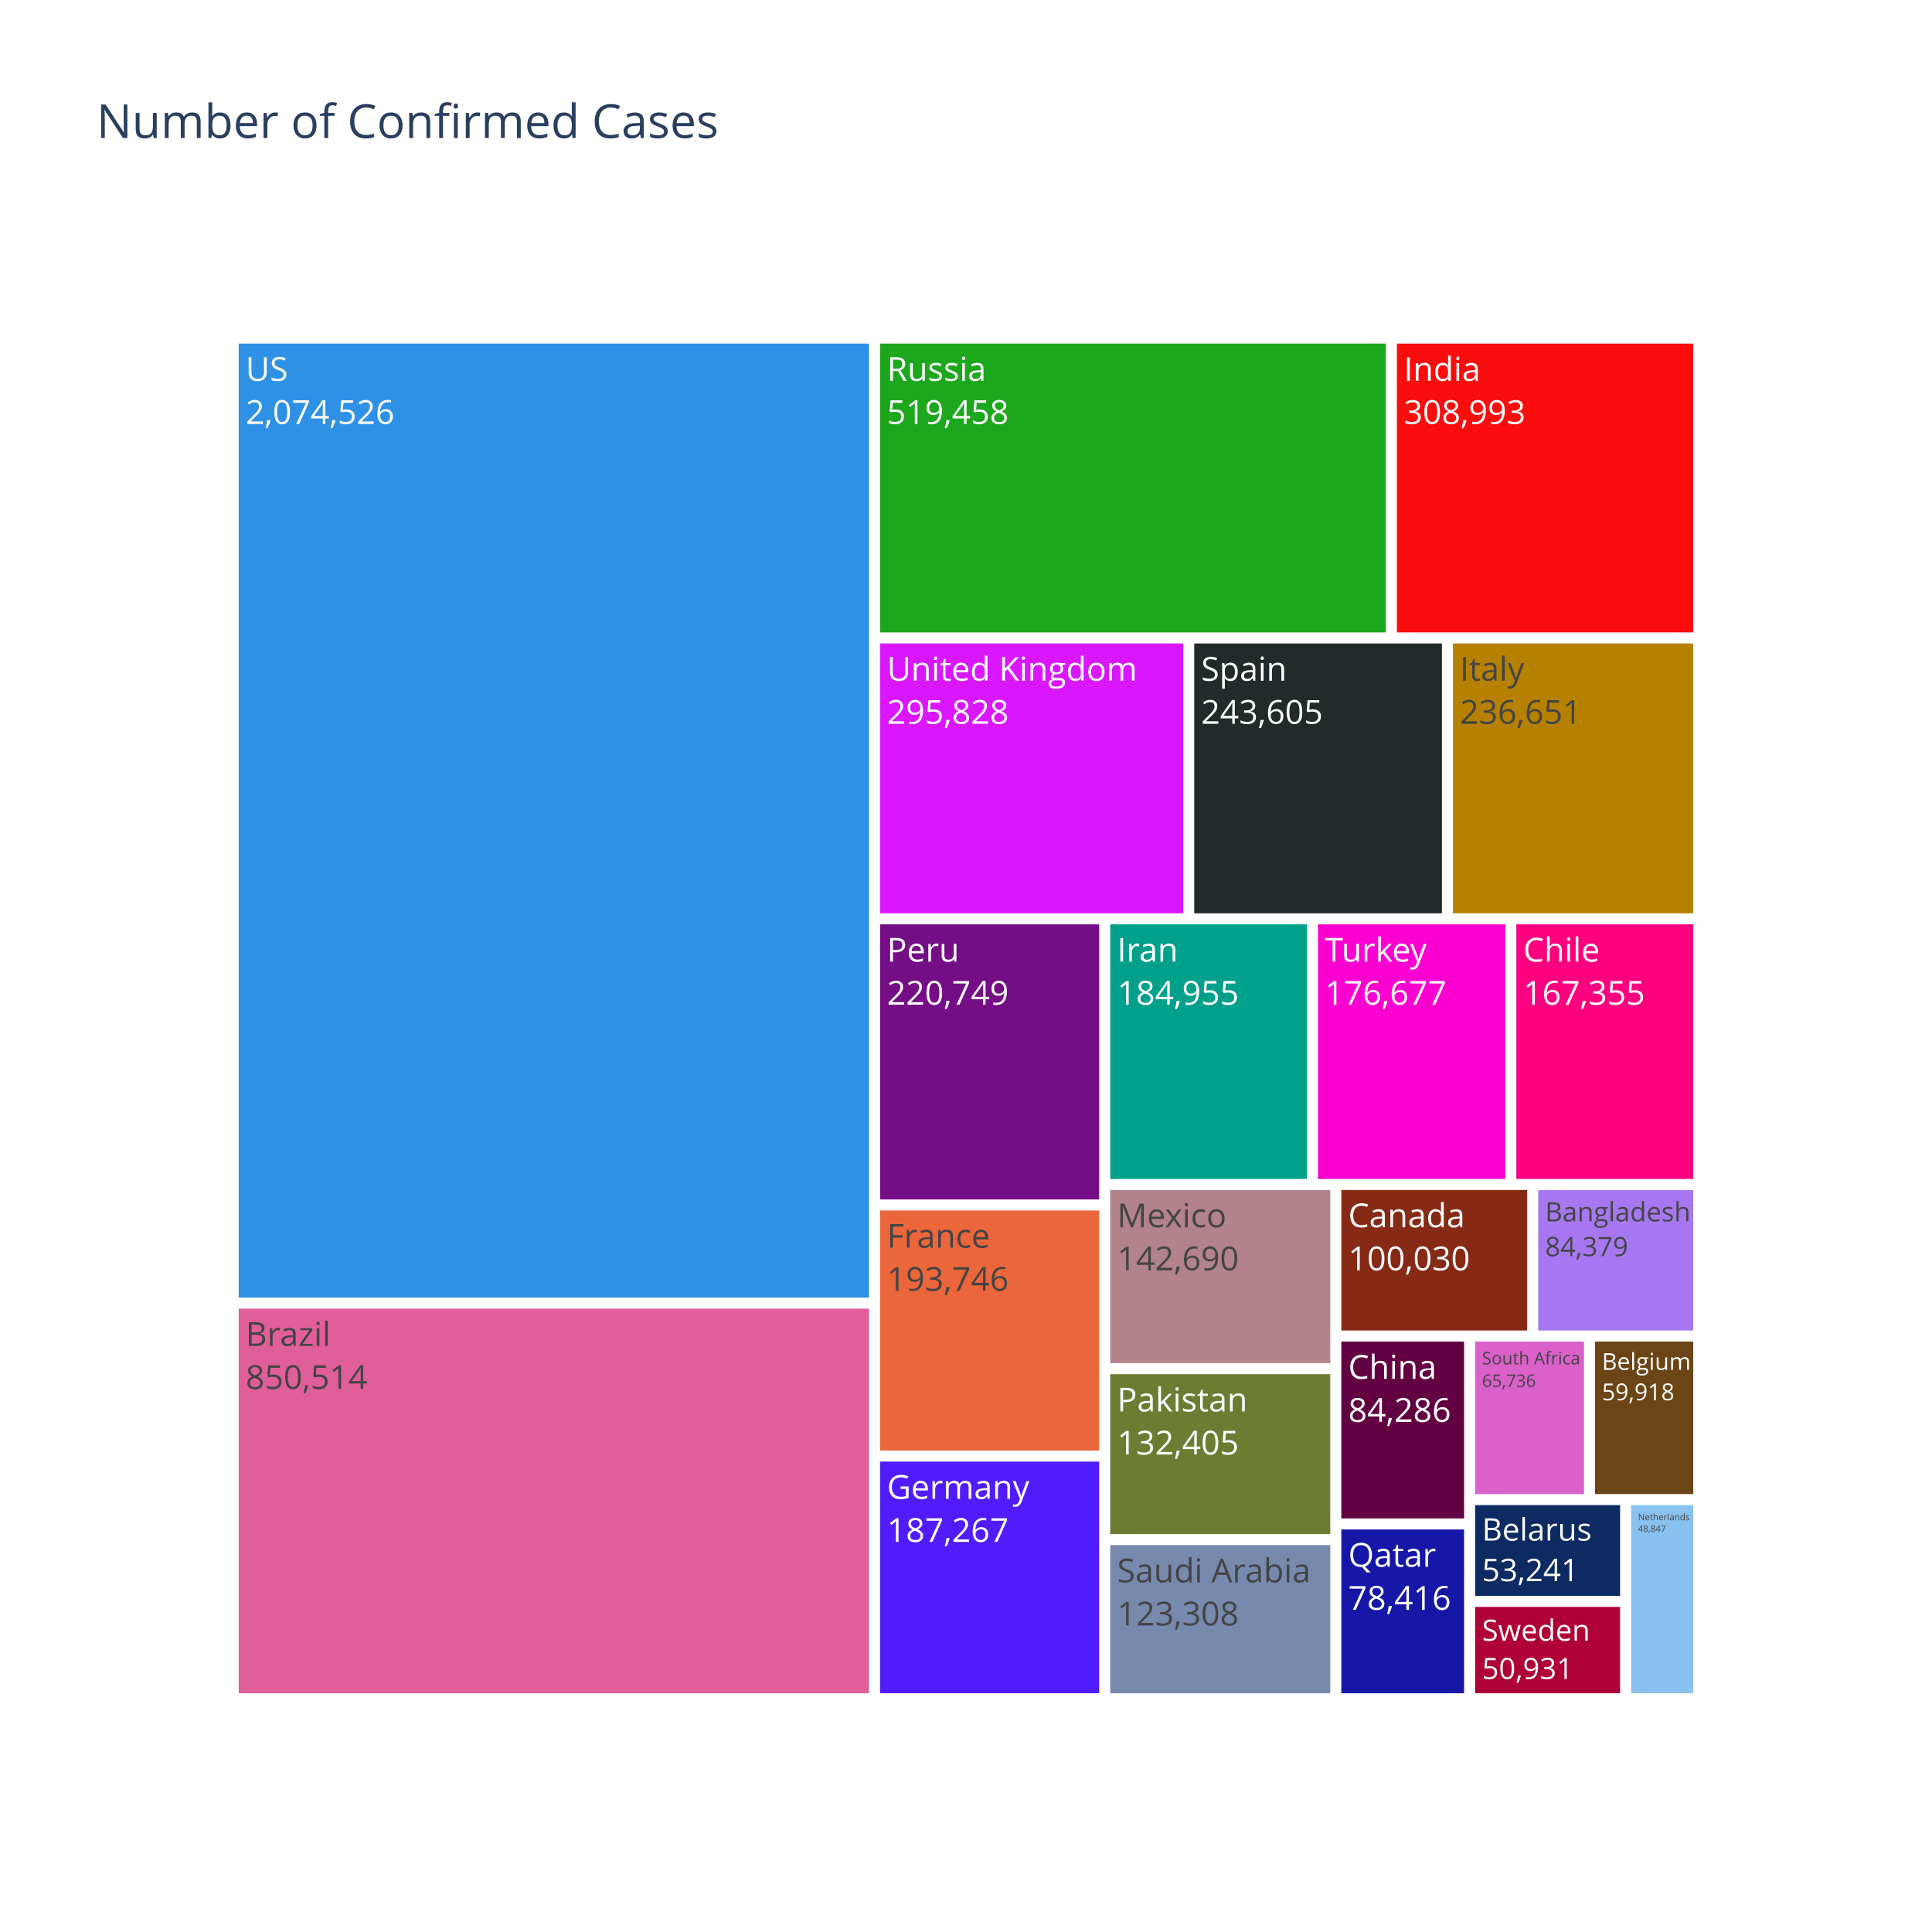
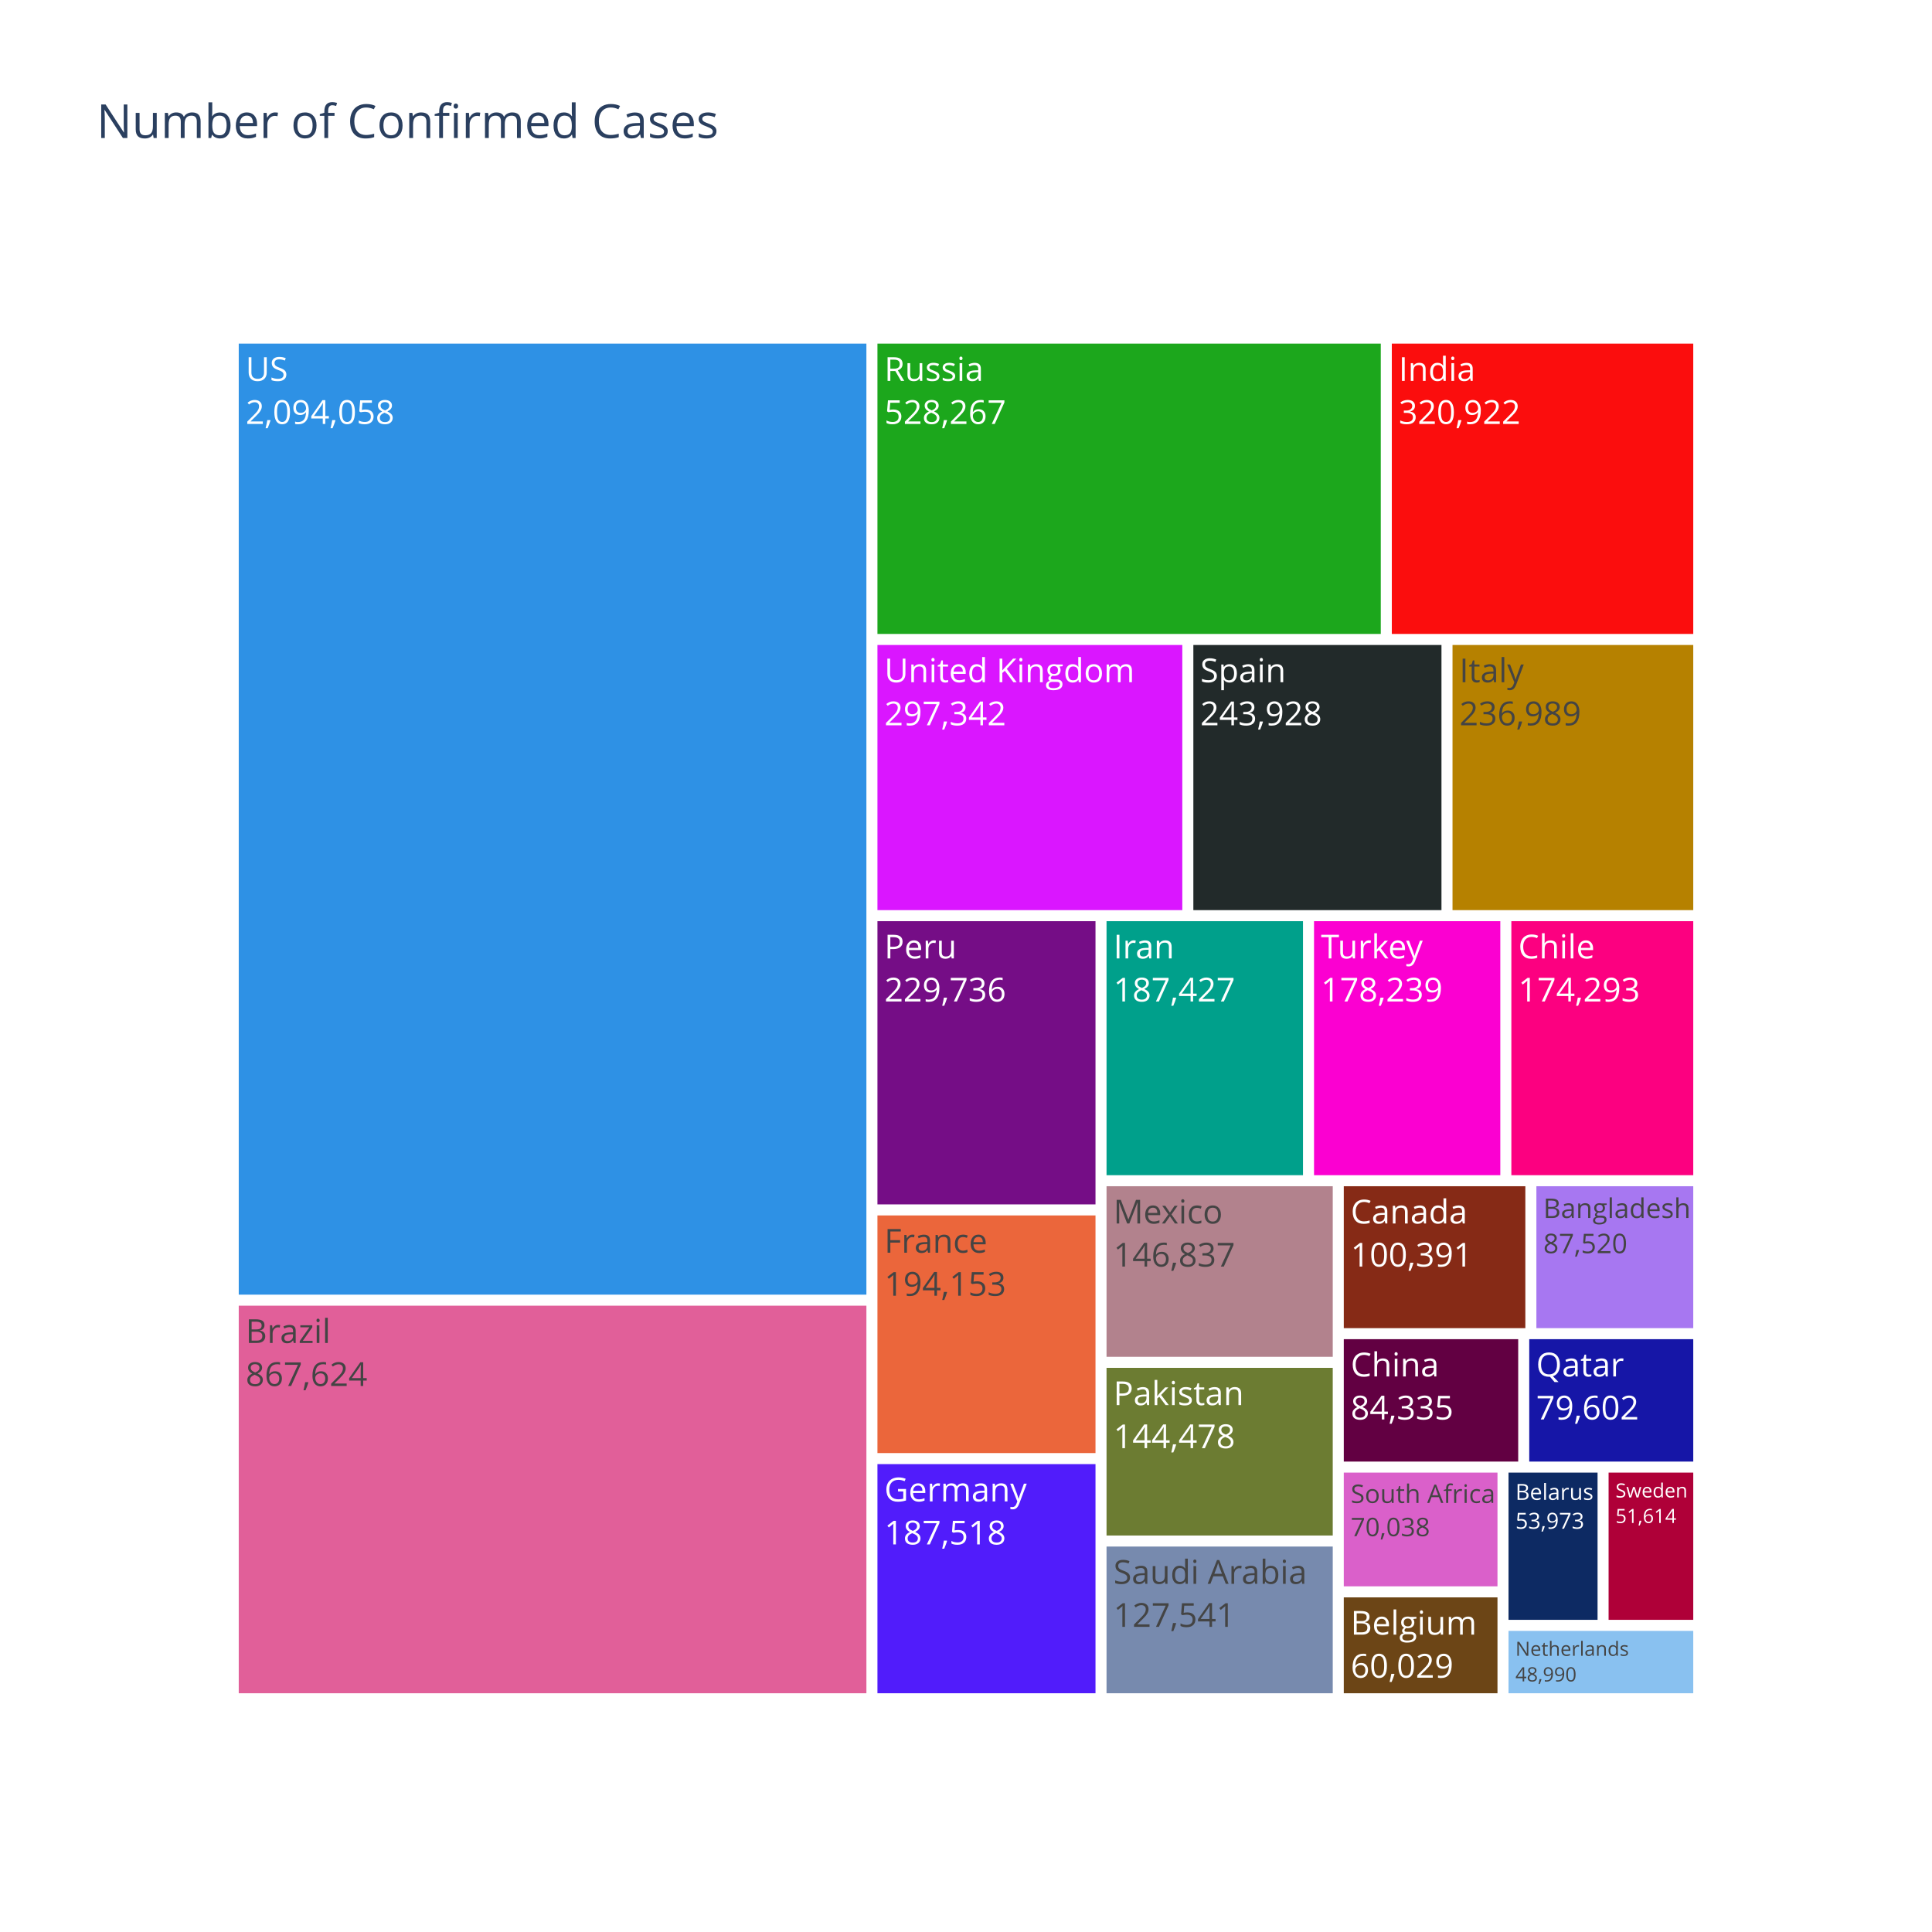
<svg xmlns="http://www.w3.org/2000/svg" class="main-svg" width="700" height="700" style="" viewBox="0 0 700 700">
  <rect x="0" y="0" width="700" height="700" style="fill: rgb(255, 255, 255); fill-opacity: 1;" />
-   <defs id="defs-dc92bb">
+   <defs id="defs-140cae">
    <g class="clips" />
    <g class="gradients" />
  </defs>
  <g class="bglayer" />
  <g class="layer-below">
    <g class="imagelayer" />
    <g class="shapelayer" />
  </g>
  <g class="cartesianlayer" />
  <g class="polarlayer" />
  <g class="ternarylayer" />
  <g class="geolayer" />
  <g class="funnelarealayer" />
  <g class="pielayer" />
  <g class="treemaplayer">
    <g class="trace treemap" style="opacity: 1;">
      <g class="slice cursor-pointer">
        <path class="surface" d="M80,100L620,100L620,620L80,620Z" style="pointer-events: all; stroke-width: 0; fill: rgb(0, 0, 0); fill-opacity: 0; stroke: rgb(0, 0, 0); stroke-opacity: 0; opacity: 0;" />
        <g class="slicetext">
          <text data-notex="1" class="slicetext" text-anchor="start" x="0" y="0" style="font-family: 'Open Sans', verdana, arial, sans-serif; font-size: 12px; fill: rgb(42, 63, 95); fill-opacity: 1; white-space: pre;" transform="translate(86,114)"> </text>
        </g>
      </g>
      <g class="slice cursor-pointer">
-         <path class="surface" d="M86,124L315.357,124L315.357,470.65L86,470.65Z" style="pointer-events: all; stroke-width: 1; fill: rgb(46, 145, 229); fill-opacity: 1; stroke: rgb(255, 255, 255); stroke-opacity: 1; opacity: 1;" />
+         <path class="surface" d="M86,124L314.414,124L314.414,469.576L86,469.576Z" style="pointer-events: all; stroke-width: 1; fill: rgb(46, 145, 229); fill-opacity: 1; stroke: rgb(255, 255, 255); stroke-opacity: 1; opacity: 1;" />
        <g class="slicetext">
          <text data-notex="1" class="slicetext" text-anchor="start" x="0" y="0" style="font-family: 'Open Sans', verdana, arial, sans-serif; font-size: 12px; fill: rgb(255, 255, 255); fill-opacity: 1; white-space: pre;" transform="translate(89,138)">
            <tspan class="line" dy="0em" x="0" y="0">US</tspan>
-             <tspan class="line" dy="1.3em" x="0" y="0">2,074,526</tspan>
-           </text>
-         </g>
-       </g>
-       <g class="slice cursor-pointer">
-         <path class="surface" d="M86,473.65L315.357,473.65L315.357,614L86,614Z" style="pointer-events: all; stroke-width: 1; fill: rgb(225, 95, 153); fill-opacity: 1; stroke: rgb(255, 255, 255); stroke-opacity: 1; opacity: 1;" />
-         <g class="slicetext">
-           <text data-notex="1" class="slicetext" text-anchor="start" x="0" y="0" style="font-family: 'Open Sans', verdana, arial, sans-serif; font-size: 12px; fill: rgb(68, 68, 68); fill-opacity: 1; white-space: pre;" transform="translate(89,487.6504)">
+             <tspan class="line" dy="1.3em" x="0" y="0">2,094,058</tspan>
+           </text>
+         </g>
+       </g>
+       <g class="slice cursor-pointer">
+         <path class="surface" d="M86,472.576L314.414,472.576L314.414,614L86,614Z" style="pointer-events: all; stroke-width: 1; fill: rgb(225, 95, 153); fill-opacity: 1; stroke: rgb(255, 255, 255); stroke-opacity: 1; opacity: 1;" />
+         <g class="slicetext">
+           <text data-notex="1" class="slicetext" text-anchor="start" x="0" y="0" style="font-family: 'Open Sans', verdana, arial, sans-serif; font-size: 12px; fill: rgb(68, 68, 68); fill-opacity: 1; white-space: pre;" transform="translate(89,486.5758)">
            <tspan class="line" dy="0em" x="0" y="0">Brazil</tspan>
-             <tspan class="line" dy="1.3em" x="0" y="0">850,514</tspan>
-           </text>
-         </g>
-       </g>
-       <g class="slice cursor-pointer">
-         <path class="surface" d="M318.357,124L502.613,124L502.613,229.639L318.357,229.639Z" style="pointer-events: all; stroke-width: 1; fill: rgb(28, 167, 28); fill-opacity: 1; stroke: rgb(255, 255, 255); stroke-opacity: 1; opacity: 1;" />
-         <g class="slicetext">
-           <text data-notex="1" class="slicetext" text-anchor="start" x="0" y="0" style="font-family: 'Open Sans', verdana, arial, sans-serif; font-size: 12px; fill: rgb(255, 255, 255); fill-opacity: 1; white-space: pre;" transform="translate(321.3575,138)">
+             <tspan class="line" dy="1.3em" x="0" y="0">867,624</tspan>
+           </text>
+         </g>
+       </g>
+       <g class="slice cursor-pointer">
+         <path class="surface" d="M317.414,124L500.782,124L500.782,230.189L317.414,230.189Z" style="pointer-events: all; stroke-width: 1; fill: rgb(28, 167, 28); fill-opacity: 1; stroke: rgb(255, 255, 255); stroke-opacity: 1; opacity: 1;" />
+         <g class="slicetext">
+           <text data-notex="1" class="slicetext" text-anchor="start" x="0" y="0" style="font-family: 'Open Sans', verdana, arial, sans-serif; font-size: 12px; fill: rgb(255, 255, 255); fill-opacity: 1; white-space: pre;" transform="translate(320.414,138)">
            <tspan class="line" dy="0em" x="0" y="0">Russia</tspan>
-             <tspan class="line" dy="1.3em" x="0" y="0">519,458</tspan>
-           </text>
-         </g>
-       </g>
-       <g class="slice cursor-pointer">
-         <path class="surface" d="M505.613,124L614,124L614,229.639L505.613,229.639Z" style="pointer-events: all; stroke-width: 1; fill: rgb(251, 13, 13); fill-opacity: 1; stroke: rgb(255, 255, 255); stroke-opacity: 1; opacity: 1;" />
-         <g class="slicetext">
-           <text data-notex="1" class="slicetext" text-anchor="start" x="0" y="0" style="font-family: 'Open Sans', verdana, arial, sans-serif; font-size: 12px; fill: rgb(255, 255, 255); fill-opacity: 1; white-space: pre;" transform="translate(508.6133,138)">
+             <tspan class="line" dy="1.3em" x="0" y="0">528,267</tspan>
+           </text>
+         </g>
+       </g>
+       <g class="slice cursor-pointer">
+         <path class="surface" d="M503.782,124L614,124L614,230.189L503.782,230.189Z" style="pointer-events: all; stroke-width: 1; fill: rgb(251, 13, 13); fill-opacity: 1; stroke: rgb(255, 255, 255); stroke-opacity: 1; opacity: 1;" />
+         <g class="slicetext">
+           <text data-notex="1" class="slicetext" text-anchor="start" x="0" y="0" style="font-family: 'Open Sans', verdana, arial, sans-serif; font-size: 12px; fill: rgb(255, 255, 255); fill-opacity: 1; white-space: pre;" transform="translate(506.7817,138)">
            <tspan class="line" dy="0em" x="0" y="0">India</tspan>
-             <tspan class="line" dy="1.3em" x="0" y="0">308,993</tspan>
-           </text>
-         </g>
-       </g>
-       <g class="slice cursor-pointer">
-         <path class="surface" d="M318.357,232.639L429.194,232.639L429.194,331.411L318.357,331.411Z" style="pointer-events: all; stroke-width: 1; fill: rgb(218, 22, 255); fill-opacity: 1; stroke: rgb(255, 255, 255); stroke-opacity: 1; opacity: 1;" />
-         <g class="slicetext">
-           <text data-notex="1" class="slicetext" text-anchor="start" x="0" y="0" style="font-family: 'Open Sans', verdana, arial, sans-serif; font-size: 12px; fill: rgb(255, 255, 255); fill-opacity: 1; white-space: pre;" transform="translate(321.3575,246.6393)">
+             <tspan class="line" dy="1.3em" x="0" y="0">320,922</tspan>
+           </text>
+         </g>
+       </g>
+       <g class="slice cursor-pointer">
+         <path class="surface" d="M317.414,233.189L428.874,233.189L428.874,330.259L317.414,330.259Z" style="pointer-events: all; stroke-width: 1; fill: rgb(218, 22, 255); fill-opacity: 1; stroke: rgb(255, 255, 255); stroke-opacity: 1; opacity: 1;" />
+         <g class="slicetext">
+           <text data-notex="1" class="slicetext" text-anchor="start" x="0" y="0" style="font-family: 'Open Sans', verdana, arial, sans-serif; font-size: 12px; fill: rgb(255, 255, 255); fill-opacity: 1; white-space: pre;" transform="translate(320.414,247.1895)">
            <tspan class="line" dy="0em" x="0" y="0">United Kingdom</tspan>
-             <tspan class="line" dy="1.3em" x="0" y="0">295,828</tspan>
-           </text>
-         </g>
-       </g>
-       <g class="slice cursor-pointer">
-         <path class="surface" d="M432.194,232.639L522.935,232.639L522.935,331.411L432.194,331.411Z" style="pointer-events: all; stroke-width: 1; fill: rgb(34, 42, 42); fill-opacity: 1; stroke: rgb(255, 255, 255); stroke-opacity: 1; opacity: 1;" />
-         <g class="slicetext">
-           <text data-notex="1" class="slicetext" text-anchor="start" x="0" y="0" style="font-family: 'Open Sans', verdana, arial, sans-serif; font-size: 12px; fill: rgb(255, 255, 255); fill-opacity: 1; white-space: pre;" transform="translate(435.1942,246.6393)">
+             <tspan class="line" dy="1.3em" x="0" y="0">297,342</tspan>
+           </text>
+         </g>
+       </g>
+       <g class="slice cursor-pointer">
+         <path class="surface" d="M431.874,233.189L522.773,233.189L522.773,330.259L431.874,330.259Z" style="pointer-events: all; stroke-width: 1; fill: rgb(34, 42, 42); fill-opacity: 1; stroke: rgb(255, 255, 255); stroke-opacity: 1; opacity: 1;" />
+         <g class="slicetext">
+           <text data-notex="1" class="slicetext" text-anchor="start" x="0" y="0" style="font-family: 'Open Sans', verdana, arial, sans-serif; font-size: 12px; fill: rgb(255, 255, 255); fill-opacity: 1; white-space: pre;" transform="translate(434.8739,247.1895)">
            <tspan class="line" dy="0em" x="0" y="0">Spain</tspan>
-             <tspan class="line" dy="1.3em" x="0" y="0">243,605</tspan>
-           </text>
-         </g>
-       </g>
-       <g class="slice cursor-pointer">
-         <path class="surface" d="M525.935,232.639L614,232.639L614,331.411L525.935,331.411Z" style="pointer-events: all; stroke-width: 1; fill: rgb(182, 129, 0); fill-opacity: 1; stroke: rgb(255, 255, 255); stroke-opacity: 1; opacity: 1;" />
-         <g class="slicetext">
-           <text data-notex="1" class="slicetext" text-anchor="start" x="0" y="0" style="font-family: 'Open Sans', verdana, arial, sans-serif; font-size: 12px; fill: rgb(68, 68, 68); fill-opacity: 1; white-space: pre;" transform="translate(528.9351,246.6393)">
+             <tspan class="line" dy="1.3em" x="0" y="0">243,928</tspan>
+           </text>
+         </g>
+       </g>
+       <g class="slice cursor-pointer">
+         <path class="surface" d="M525.773,233.189L614,233.189L614,330.259L525.773,330.259Z" style="pointer-events: all; stroke-width: 1; fill: rgb(182, 129, 0); fill-opacity: 1; stroke: rgb(255, 255, 255); stroke-opacity: 1; opacity: 1;" />
+         <g class="slicetext">
+           <text data-notex="1" class="slicetext" text-anchor="start" x="0" y="0" style="font-family: 'Open Sans', verdana, arial, sans-serif; font-size: 12px; fill: rgb(68, 68, 68); fill-opacity: 1; white-space: pre;" transform="translate(528.7725,247.1895)">
            <tspan class="line" dy="0em" x="0" y="0">Italy</tspan>
-             <tspan class="line" dy="1.3em" x="0" y="0">236,651</tspan>
-           </text>
-         </g>
-       </g>
-       <g class="slice cursor-pointer">
-         <path class="surface" d="M318.357,334.411L398.753,334.411L398.753,435.076L318.357,435.076Z" style="pointer-events: all; stroke-width: 1; fill: rgb(117, 13, 134); fill-opacity: 1; stroke: rgb(255, 255, 255); stroke-opacity: 1; opacity: 1;" />
-         <g class="slicetext">
-           <text data-notex="1" class="slicetext" text-anchor="start" x="0" y="0" style="font-family: 'Open Sans', verdana, arial, sans-serif; font-size: 12px; fill: rgb(255, 255, 255); fill-opacity: 1; white-space: pre;" transform="translate(321.3575,348.4115)">
+             <tspan class="line" dy="1.3em" x="0" y="0">236,989</tspan>
+           </text>
+         </g>
+       </g>
+       <g class="slice cursor-pointer">
+         <path class="surface" d="M317.414,333.259L397.419,333.259L397.419,436.874L317.414,436.874Z" style="pointer-events: all; stroke-width: 1; fill: rgb(117, 13, 134); fill-opacity: 1; stroke: rgb(255, 255, 255); stroke-opacity: 1; opacity: 1;" />
+         <g class="slicetext">
+           <text data-notex="1" class="slicetext" text-anchor="start" x="0" y="0" style="font-family: 'Open Sans', verdana, arial, sans-serif; font-size: 12px; fill: rgb(255, 255, 255); fill-opacity: 1; white-space: pre;" transform="translate(320.414,347.2587)">
            <tspan class="line" dy="0em" x="0" y="0">Peru</tspan>
-             <tspan class="line" dy="1.3em" x="0" y="0">220,749</tspan>
-           </text>
-         </g>
-       </g>
-       <g class="slice cursor-pointer">
-         <path class="surface" d="M318.357,438.076L398.753,438.076L398.753,526.059L318.357,526.059Z" style="pointer-events: all; stroke-width: 1; fill: rgb(235, 102, 59); fill-opacity: 1; stroke: rgb(255, 255, 255); stroke-opacity: 1; opacity: 1;" />
-         <g class="slicetext">
-           <text data-notex="1" class="slicetext" text-anchor="start" x="0" y="0" style="font-family: 'Open Sans', verdana, arial, sans-serif; font-size: 12px; fill: rgb(68, 68, 68); fill-opacity: 1; white-space: pre;" transform="translate(321.3575,452.0756)">
+             <tspan class="line" dy="1.3em" x="0" y="0">229,736</tspan>
+           </text>
+         </g>
+       </g>
+       <g class="slice cursor-pointer">
+         <path class="surface" d="M317.414,439.874L397.419,439.874L397.419,526.977L317.414,526.977Z" style="pointer-events: all; stroke-width: 1; fill: rgb(235, 102, 59); fill-opacity: 1; stroke: rgb(255, 255, 255); stroke-opacity: 1; opacity: 1;" />
+         <g class="slicetext">
+           <text data-notex="1" class="slicetext" text-anchor="start" x="0" y="0" style="font-family: 'Open Sans', verdana, arial, sans-serif; font-size: 12px; fill: rgb(68, 68, 68); fill-opacity: 1; white-space: pre;" transform="translate(320.414,453.8744)">
            <tspan class="line" dy="0em" x="0" y="0">France</tspan>
-             <tspan class="line" dy="1.3em" x="0" y="0">193,746</tspan>
-           </text>
-         </g>
-       </g>
-       <g class="slice cursor-pointer">
-         <path class="surface" d="M318.357,529.059L398.753,529.059L398.753,614L318.357,614Z" style="pointer-events: all; stroke-width: 1; fill: rgb(81, 28, 251); fill-opacity: 1; stroke: rgb(255, 255, 255); stroke-opacity: 1; opacity: 1;" />
-         <g class="slicetext">
-           <text data-notex="1" class="slicetext" text-anchor="start" x="0" y="0" style="font-family: 'Open Sans', verdana, arial, sans-serif; font-size: 12px; fill: rgb(255, 255, 255); fill-opacity: 1; white-space: pre;" transform="translate(321.3575,543.0591)">
+             <tspan class="line" dy="1.3em" x="0" y="0">194,153</tspan>
+           </text>
+         </g>
+       </g>
+       <g class="slice cursor-pointer">
+         <path class="surface" d="M317.414,529.977L397.419,529.977L397.419,614L317.414,614Z" style="pointer-events: all; stroke-width: 1; fill: rgb(81, 28, 251); fill-opacity: 1; stroke: rgb(255, 255, 255); stroke-opacity: 1; opacity: 1;" />
+         <g class="slicetext">
+           <text data-notex="1" class="slicetext" text-anchor="start" x="0" y="0" style="font-family: 'Open Sans', verdana, arial, sans-serif; font-size: 12px; fill: rgb(255, 255, 255); fill-opacity: 1; white-space: pre;" transform="translate(320.414,543.9768)">
            <tspan class="line" dy="0em" x="0" y="0">Germany</tspan>
-             <tspan class="line" dy="1.3em" x="0" y="0">187,267</tspan>
-           </text>
-         </g>
-       </g>
-       <g class="slice cursor-pointer">
-         <path class="surface" d="M401.753,334.411L474.012,334.411L474.012,427.657L401.753,427.657Z" style="pointer-events: all; stroke-width: 1; fill: rgb(0, 160, 139); fill-opacity: 1; stroke: rgb(255, 255, 255); stroke-opacity: 1; opacity: 1;" />
-         <g class="slicetext">
-           <text data-notex="1" class="slicetext" text-anchor="start" x="0" y="0" style="font-family: 'Open Sans', verdana, arial, sans-serif; font-size: 12px; fill: rgb(255, 255, 255); fill-opacity: 1; white-space: pre;" transform="translate(404.7529,348.4115)">
+             <tspan class="line" dy="1.3em" x="0" y="0">187,518</tspan>
+           </text>
+         </g>
+       </g>
+       <g class="slice cursor-pointer">
+         <path class="surface" d="M400.419,333.259L472.597,333.259L472.597,426.296L400.419,426.296Z" style="pointer-events: all; stroke-width: 1; fill: rgb(0, 160, 139); fill-opacity: 1; stroke: rgb(255, 255, 255); stroke-opacity: 1; opacity: 1;" />
+         <g class="slicetext">
+           <text data-notex="1" class="slicetext" text-anchor="start" x="0" y="0" style="font-family: 'Open Sans', verdana, arial, sans-serif; font-size: 12px; fill: rgb(255, 255, 255); fill-opacity: 1; white-space: pre;" transform="translate(403.4193,347.2587)">
            <tspan class="line" dy="0em" x="0" y="0">Iran</tspan>
-             <tspan class="line" dy="1.3em" x="0" y="0">184,955</tspan>
-           </text>
-         </g>
-       </g>
-       <g class="slice cursor-pointer">
-         <path class="surface" d="M477.012,334.411L545.903,334.411L545.903,427.657L477.012,427.657Z" style="pointer-events: all; stroke-width: 1; fill: rgb(251, 0, 209); fill-opacity: 1; stroke: rgb(255, 255, 255); stroke-opacity: 1; opacity: 1;" />
-         <g class="slicetext">
-           <text data-notex="1" class="slicetext" text-anchor="start" x="0" y="0" style="font-family: 'Open Sans', verdana, arial, sans-serif; font-size: 12px; fill: rgb(255, 255, 255); fill-opacity: 1; white-space: pre;" transform="translate(480.0119,348.4115)">
+             <tspan class="line" dy="1.3em" x="0" y="0">187,427</tspan>
+           </text>
+         </g>
+       </g>
+       <g class="slice cursor-pointer">
+         <path class="surface" d="M475.597,333.259L544.09,333.259L544.09,426.296L475.597,426.296Z" style="pointer-events: all; stroke-width: 1; fill: rgb(251, 0, 209); fill-opacity: 1; stroke: rgb(255, 255, 255); stroke-opacity: 1; opacity: 1;" />
+         <g class="slicetext">
+           <text data-notex="1" class="slicetext" text-anchor="start" x="0" y="0" style="font-family: 'Open Sans', verdana, arial, sans-serif; font-size: 12px; fill: rgb(255, 255, 255); fill-opacity: 1; white-space: pre;" transform="translate(478.5973,347.2587)">
            <tspan class="line" dy="0em" x="0" y="0">Turkey</tspan>
-             <tspan class="line" dy="1.3em" x="0" y="0">176,677</tspan>
-           </text>
-         </g>
-       </g>
-       <g class="slice cursor-pointer">
-         <path class="surface" d="M548.903,334.411L614,334.411L614,427.657L548.903,427.657Z" style="pointer-events: all; stroke-width: 1; fill: rgb(252, 0, 128); fill-opacity: 1; stroke: rgb(255, 255, 255); stroke-opacity: 1; opacity: 1;" />
-         <g class="slicetext">
-           <text data-notex="1" class="slicetext" text-anchor="start" x="0" y="0" style="font-family: 'Open Sans', verdana, arial, sans-serif; font-size: 12px; fill: rgb(255, 255, 255); fill-opacity: 1; white-space: pre;" transform="translate(551.9025,348.4115)">
+             <tspan class="line" dy="1.3em" x="0" y="0">178,239</tspan>
+           </text>
+         </g>
+       </g>
+       <g class="slice cursor-pointer">
+         <path class="surface" d="M547.09,333.259L614,333.259L614,426.296L547.09,426.296Z" style="pointer-events: all; stroke-width: 1; fill: rgb(252, 0, 128); fill-opacity: 1; stroke: rgb(255, 255, 255); stroke-opacity: 1; opacity: 1;" />
+         <g class="slicetext">
+           <text data-notex="1" class="slicetext" text-anchor="start" x="0" y="0" style="font-family: 'Open Sans', verdana, arial, sans-serif; font-size: 12px; fill: rgb(255, 255, 255); fill-opacity: 1; white-space: pre;" transform="translate(550.0901,347.2587)">
            <tspan class="line" dy="0em" x="0" y="0">Chile</tspan>
-             <tspan class="line" dy="1.3em" x="0" y="0">167,355</tspan>
-           </text>
-         </g>
-       </g>
-       <g class="slice cursor-pointer">
-         <path class="surface" d="M401.753,430.657L482.483,430.657L482.483,494.396L401.753,494.396Z" style="pointer-events: all; stroke-width: 1; fill: rgb(178, 130, 141); fill-opacity: 1; stroke: rgb(255, 255, 255); stroke-opacity: 1; opacity: 1;" />
-         <g class="slicetext">
-           <text data-notex="1" class="slicetext" text-anchor="start" x="0" y="0" style="font-family: 'Open Sans', verdana, arial, sans-serif; font-size: 12px; fill: rgb(68, 68, 68); fill-opacity: 1; white-space: pre;" transform="translate(404.7529,444.6567)">
+             <tspan class="line" dy="1.3em" x="0" y="0">174,293</tspan>
+           </text>
+         </g>
+       </g>
+       <g class="slice cursor-pointer">
+         <path class="surface" d="M400.419,429.296L483.378,429.296L483.378,492.099L400.419,492.099Z" style="pointer-events: all; stroke-width: 1; fill: rgb(178, 130, 141); fill-opacity: 1; stroke: rgb(255, 255, 255); stroke-opacity: 1; opacity: 1;" />
+         <g class="slicetext">
+           <text data-notex="1" class="slicetext" text-anchor="start" x="0" y="0" style="font-family: 'Open Sans', verdana, arial, sans-serif; font-size: 12px; fill: rgb(68, 68, 68); fill-opacity: 1; white-space: pre;" transform="translate(403.4193,443.2958)">
            <tspan class="line" dy="0em" x="0" y="0">Mexico</tspan>
-             <tspan class="line" dy="1.3em" x="0" y="0">142,690</tspan>
-           </text>
-         </g>
-       </g>
-       <g class="slice cursor-pointer">
-         <path class="surface" d="M401.753,497.396L482.483,497.396L482.483,556.326L401.753,556.326Z" style="pointer-events: all; stroke-width: 1; fill: rgb(108, 124, 50); fill-opacity: 1; stroke: rgb(255, 255, 255); stroke-opacity: 1; opacity: 1;" />
-         <g class="slicetext">
-           <text data-notex="1" class="slicetext" text-anchor="start" x="0" y="0" style="font-family: 'Open Sans', verdana, arial, sans-serif; font-size: 12px; fill: rgb(255, 255, 255); fill-opacity: 1; white-space: pre;" transform="translate(404.7529,511.3965)">
+             <tspan class="line" dy="1.3em" x="0" y="0">146,837</tspan>
+           </text>
+         </g>
+       </g>
+       <g class="slice cursor-pointer">
+         <path class="surface" d="M400.419,495.099L483.378,495.099L483.378,556.844L400.419,556.844Z" style="pointer-events: all; stroke-width: 1; fill: rgb(108, 124, 50); fill-opacity: 1; stroke: rgb(255, 255, 255); stroke-opacity: 1; opacity: 1;" />
+         <g class="slicetext">
+           <text data-notex="1" class="slicetext" text-anchor="start" x="0" y="0" style="font-family: 'Open Sans', verdana, arial, sans-serif; font-size: 12px; fill: rgb(255, 255, 255); fill-opacity: 1; white-space: pre;" transform="translate(403.4193,509.0987)">
            <tspan class="line" dy="0em" x="0" y="0">Pakistan</tspan>
-             <tspan class="line" dy="1.3em" x="0" y="0">132,405</tspan>
-           </text>
-         </g>
-       </g>
-       <g class="slice cursor-pointer">
-         <path class="surface" d="M401.753,559.326L482.483,559.326L482.483,614L401.753,614Z" style="pointer-events: all; stroke-width: 1; fill: rgb(119, 138, 174); fill-opacity: 1; stroke: rgb(255, 255, 255); stroke-opacity: 1; opacity: 1;" />
-         <g class="slicetext">
-           <text data-notex="1" class="slicetext" text-anchor="start" x="0" y="0" style="font-family: 'Open Sans', verdana, arial, sans-serif; font-size: 12px; fill: rgb(68, 68, 68); fill-opacity: 1; white-space: pre;" transform="translate(404.7529,573.3257)">
+             <tspan class="line" dy="1.3em" x="0" y="0">144,478</tspan>
+           </text>
+         </g>
+       </g>
+       <g class="slice cursor-pointer">
+         <path class="surface" d="M400.419,559.844L483.378,559.844L483.378,614L400.419,614Z" style="pointer-events: all; stroke-width: 1; fill: rgb(119, 138, 174); fill-opacity: 1; stroke: rgb(255, 255, 255); stroke-opacity: 1; opacity: 1;" />
+         <g class="slicetext">
+           <text data-notex="1" class="slicetext" text-anchor="start" x="0" y="0" style="font-family: 'Open Sans', verdana, arial, sans-serif; font-size: 12px; fill: rgb(68, 68, 68); fill-opacity: 1; white-space: pre;" transform="translate(403.4193,573.8444)">
            <tspan class="line" dy="0em" x="0" y="0">Saudi Arabia</tspan>
-             <tspan class="line" dy="1.3em" x="0" y="0">123,308</tspan>
-           </text>
-         </g>
-       </g>
-       <g class="slice cursor-pointer">
-         <path class="surface" d="M485.483,430.657L553.822,430.657L553.822,482.569L485.483,482.569Z" style="pointer-events: all; stroke-width: 1; fill: rgb(134, 42, 22); fill-opacity: 1; stroke: rgb(255, 255, 255); stroke-opacity: 1; opacity: 1;" />
-         <g class="slicetext">
-           <text data-notex="1" class="slicetext" text-anchor="start" x="0" y="0" style="font-family: 'Open Sans', verdana, arial, sans-serif; font-size: 12px; fill: rgb(255, 255, 255); fill-opacity: 1; white-space: pre;" transform="translate(488.4828,444.6567)">
+             <tspan class="line" dy="1.3em" x="0" y="0">127,541</tspan>
+           </text>
+         </g>
+       </g>
+       <g class="slice cursor-pointer">
+         <path class="surface" d="M486.378,429.296L553.162,429.296L553.162,481.712L486.378,481.712Z" style="pointer-events: all; stroke-width: 1; fill: rgb(134, 42, 22); fill-opacity: 1; stroke: rgb(255, 255, 255); stroke-opacity: 1; opacity: 1;" />
+         <g class="slicetext">
+           <text data-notex="1" class="slicetext" text-anchor="start" x="0" y="0" style="font-family: 'Open Sans', verdana, arial, sans-serif; font-size: 12px; fill: rgb(255, 255, 255); fill-opacity: 1; white-space: pre;" transform="translate(489.3778,443.2958)">
            <tspan class="line" dy="0em" x="0" y="0">Canada</tspan>
-             <tspan class="line" dy="1.3em" x="0" y="0">100,030</tspan>
-           </text>
-         </g>
-       </g>
-       <g class="slice cursor-pointer">
-         <path class="surface" d="M556.822,430.657L614,430.657L614,482.569L556.822,482.569Z" style="pointer-events: all; stroke-width: 1; fill: rgb(167, 119, 241); fill-opacity: 1; stroke: rgb(255, 255, 255); stroke-opacity: 1; opacity: 1;" />
-         <g class="slicetext">
-           <text data-notex="1" class="slicetext" text-anchor="start" x="0" y="0" style="font-family: 'Open Sans', verdana, arial, sans-serif; font-size: 12px; fill: rgb(68, 68, 68); fill-opacity: 1; white-space: pre;" transform="translate(559.8224,442.5374)scale(0.8073369)">
+             <tspan class="line" dy="1.3em" x="0" y="0">100,391</tspan>
+           </text>
+         </g>
+       </g>
+       <g class="slice cursor-pointer">
+         <path class="surface" d="M556.162,429.296L614,429.296L614,481.712L556.162,481.712Z" style="pointer-events: all; stroke-width: 1; fill: rgb(167, 119, 241); fill-opacity: 1; stroke: rgb(255, 255, 255); stroke-opacity: 1; opacity: 1;" />
+         <g class="slicetext">
+           <text data-notex="1" class="slicetext" text-anchor="start" x="0" y="0" style="font-family: 'Open Sans', verdana, arial, sans-serif; font-size: 12px; fill: rgb(68, 68, 68); fill-opacity: 1; white-space: pre;" transform="translate(559.1624,441.2911)scale(0.8177489)">
            <tspan class="line" dy="0em" x="0" y="0">Bangladesh</tspan>
-             <tspan class="line" dy="1.3em" x="0" y="0">84,379</tspan>
-           </text>
-         </g>
-       </g>
-       <g class="slice cursor-pointer">
-         <path class="surface" d="M485.483,485.569L530.963,485.569L530.963,550.656L485.483,550.656Z" style="pointer-events: all; stroke-width: 1; fill: rgb(98, 0, 66); fill-opacity: 1; stroke: rgb(255, 255, 255); stroke-opacity: 1; opacity: 1;" />
-         <g class="slicetext">
-           <text data-notex="1" class="slicetext" text-anchor="start" x="0" y="0" style="font-family: 'Open Sans', verdana, arial, sans-serif; font-size: 12px; fill: rgb(255, 255, 255); fill-opacity: 1; white-space: pre;" transform="translate(488.4828,499.5693)">
+             <tspan class="line" dy="1.3em" x="0" y="0">87,520</tspan>
+           </text>
+         </g>
+       </g>
+       <g class="slice cursor-pointer">
+         <path class="surface" d="M486.378,484.712L550.574,484.712L550.574,530.057L486.378,530.057Z" style="pointer-events: all; stroke-width: 1; fill: rgb(98, 0, 66); fill-opacity: 1; stroke: rgb(255, 255, 255); stroke-opacity: 1; opacity: 1;" />
+         <g class="slicetext">
+           <text data-notex="1" class="slicetext" text-anchor="start" x="0" y="0" style="font-family: 'Open Sans', verdana, arial, sans-serif; font-size: 12px; fill: rgb(255, 255, 255); fill-opacity: 1; white-space: pre;" transform="translate(489.3778,498.7116)">
            <tspan class="line" dy="0em" x="0" y="0">China</tspan>
-             <tspan class="line" dy="1.3em" x="0" y="0">84,286</tspan>
-           </text>
-         </g>
-       </g>
-       <g class="slice cursor-pointer">
-         <path class="surface" d="M485.483,553.656L530.963,553.656L530.963,614L485.483,614Z" style="pointer-events: all; stroke-width: 1; fill: rgb(22, 22, 167); fill-opacity: 1; stroke: rgb(255, 255, 255); stroke-opacity: 1; opacity: 1;" />
-         <g class="slicetext">
-           <text data-notex="1" class="slicetext" text-anchor="start" x="0" y="0" style="font-family: 'Open Sans', verdana, arial, sans-serif; font-size: 12px; fill: rgb(255, 255, 255); fill-opacity: 1; white-space: pre;" transform="translate(488.4828,567.6555)">
+             <tspan class="line" dy="1.3em" x="0" y="0">84,335</tspan>
+           </text>
+         </g>
+       </g>
+       <g class="slice cursor-pointer">
+         <path class="surface" d="M553.574,484.712L614,484.712L614,530.057L553.574,530.057Z" style="pointer-events: all; stroke-width: 1; fill: rgb(22, 22, 167); fill-opacity: 1; stroke: rgb(255, 255, 255); stroke-opacity: 1; opacity: 1;" />
+         <g class="slicetext">
+           <text data-notex="1" class="slicetext" text-anchor="start" x="0" y="0" style="font-family: 'Open Sans', verdana, arial, sans-serif; font-size: 12px; fill: rgb(255, 255, 255); fill-opacity: 1; white-space: pre;" transform="translate(556.5745,498.7116)">
            <tspan class="line" dy="0em" x="0" y="0">Qatar</tspan>
-             <tspan class="line" dy="1.3em" x="0" y="0">78,416</tspan>
-           </text>
-         </g>
-       </g>
-       <g class="slice cursor-pointer">
-         <path class="surface" d="M533.963,485.569L574.404,485.569L574.404,541.832L533.963,541.832Z" style="pointer-events: all; stroke-width: 1; fill: rgb(218, 96, 202); fill-opacity: 1; stroke: rgb(255, 255, 255); stroke-opacity: 1; opacity: 1;" />
-         <g class="slicetext">
-           <text data-notex="1" class="slicetext" text-anchor="start" x="0" y="0" style="font-family: 'Open Sans', verdana, arial, sans-serif; font-size: 12px; fill: rgb(68, 68, 68); fill-opacity: 1; white-space: pre;" transform="translate(536.9634,494.3353)scale(0.5241864)">
+             <tspan class="line" dy="1.3em" x="0" y="0">79,602</tspan>
+           </text>
+         </g>
+       </g>
+       <g class="slice cursor-pointer">
+         <path class="surface" d="M486.378,533.057L543.065,533.057L543.065,575.258L486.378,575.258Z" style="pointer-events: all; stroke-width: 1; fill: rgb(218, 96, 202); fill-opacity: 1; stroke: rgb(255, 255, 255); stroke-opacity: 1; opacity: 1;" />
+         <g class="slicetext">
+           <text data-notex="1" class="slicetext" text-anchor="start" x="0" y="0" style="font-family: 'Open Sans', verdana, arial, sans-serif; font-size: 12px; fill: rgb(68, 68, 68); fill-opacity: 1; white-space: pre;" transform="translate(489.3778,544.5433)scale(0.7714599)">
            <tspan class="line" dy="0em" x="0" y="0">South Africa</tspan>
-             <tspan class="line" dy="1.3em" x="0" y="0">65,736</tspan>
-           </text>
-         </g>
-       </g>
-       <g class="slice cursor-pointer">
-         <path class="surface" d="M577.404,485.569L614,485.569L614,541.832L577.404,541.832Z" style="pointer-events: all; stroke-width: 1; fill: rgb(108, 69, 22); fill-opacity: 1; stroke: rgb(255, 255, 255); stroke-opacity: 1; opacity: 1;" />
-         <g class="slicetext">
-           <text data-notex="1" class="slicetext" text-anchor="start" x="0" y="0" style="font-family: 'Open Sans', verdana, arial, sans-serif; font-size: 12px; fill: rgb(255, 255, 255); fill-opacity: 1; white-space: pre;" transform="translate(580.4041,496.3313)scale(0.7056362)">
+             <tspan class="line" dy="1.3em" x="0" y="0">70,038</tspan>
+           </text>
+         </g>
+       </g>
+       <g class="slice cursor-pointer">
+         <path class="surface" d="M486.378,578.258L543.065,578.258L543.065,614L486.378,614Z" style="pointer-events: all; stroke-width: 1; fill: rgb(108, 69, 22); fill-opacity: 1; stroke: rgb(255, 255, 255); stroke-opacity: 1; opacity: 1;" />
+         <g class="slicetext">
+           <text data-notex="1" class="slicetext" text-anchor="start" x="0" y="0" style="font-family: 'Open Sans', verdana, arial, sans-serif; font-size: 12px; fill: rgb(255, 255, 255); fill-opacity: 1; white-space: pre;" transform="translate(489.3778,592.2584)">
            <tspan class="line" dy="0em" x="0" y="0">Belgium</tspan>
-             <tspan class="line" dy="1.3em" x="0" y="0">59,918</tspan>
-           </text>
-         </g>
-       </g>
-       <g class="slice cursor-pointer">
-         <path class="surface" d="M533.963,544.832L587.493,544.832L587.493,578.716L533.963,578.716Z" style="pointer-events: all; stroke-width: 1; fill: rgb(13, 42, 99); fill-opacity: 1; stroke: rgb(255, 255, 255); stroke-opacity: 1; opacity: 1;" />
-         <g class="slicetext">
-           <text data-notex="1" class="slicetext" text-anchor="start" x="0" y="0" style="font-family: 'Open Sans', verdana, arial, sans-serif; font-size: 12px; fill: rgb(255, 255, 255); fill-opacity: 1; white-space: pre;" transform="translate(536.9634,558.1907)scale(0.9417421)">
+             <tspan class="line" dy="1.3em" x="0" y="0">60,029</tspan>
+           </text>
+         </g>
+       </g>
+       <g class="slice cursor-pointer">
+         <path class="surface" d="M546.065,533.057L579.325,533.057L579.325,587.396L546.065,587.396Z" style="pointer-events: all; stroke-width: 1; fill: rgb(13, 42, 99); fill-opacity: 1; stroke: rgb(255, 255, 255); stroke-opacity: 1; opacity: 1;" />
+         <g class="slicetext">
+           <text data-notex="1" class="slicetext" text-anchor="start" x="0" y="0" style="font-family: 'Open Sans', verdana, arial, sans-serif; font-size: 12px; fill: rgb(255, 255, 255); fill-opacity: 1; white-space: pre;" transform="translate(549.0651,543.4271)scale(0.669981)">
            <tspan class="line" dy="0em" x="0" y="0">Belarus</tspan>
-             <tspan class="line" dy="1.3em" x="0" y="0">53,241</tspan>
-           </text>
-         </g>
-       </g>
-       <g class="slice cursor-pointer">
-         <path class="surface" d="M533.963,581.716L587.493,581.716L587.493,614L533.963,614Z" style="pointer-events: all; stroke-width: 1; fill: rgb(175, 0, 56); fill-opacity: 1; stroke: rgb(255, 255, 255); stroke-opacity: 1; opacity: 1;" />
-         <g class="slicetext">
-           <text data-notex="1" class="slicetext" text-anchor="start" x="0" y="0" style="font-family: 'Open Sans', verdana, arial, sans-serif; font-size: 12px; fill: rgb(255, 255, 255); fill-opacity: 1; white-space: pre;" transform="translate(536.9634,594.4806)scale(0.8876941)">
+             <tspan class="line" dy="1.3em" x="0" y="0">53,973</tspan>
+           </text>
+         </g>
+       </g>
+       <g class="slice cursor-pointer">
+         <path class="surface" d="M582.325,533.057L614,533.057L614,587.396L582.325,587.396Z" style="pointer-events: all; stroke-width: 1; fill: rgb(175, 0, 56); fill-opacity: 1; stroke: rgb(255, 255, 255); stroke-opacity: 1; opacity: 1;" />
+         <g class="slicetext">
+           <text data-notex="1" class="slicetext" text-anchor="start" x="0" y="0" style="font-family: 'Open Sans', verdana, arial, sans-serif; font-size: 12px; fill: rgb(255, 255, 255); fill-opacity: 1; white-space: pre;" transform="translate(585.325,542.5685)scale(0.5919317)">
            <tspan class="line" dy="0em" x="0" y="0">Sweden</tspan>
-             <tspan class="line" dy="1.3em" x="0" y="0">50,931</tspan>
-           </text>
-         </g>
-       </g>
-       <g class="slice cursor-pointer">
-         <path class="surface" d="M590.493,544.832L614,544.832L614,614L590.493,614Z" style="pointer-events: all; stroke-width: 1; fill: rgb(137, 193, 240); fill-opacity: 1; stroke: rgb(255, 255, 255); stroke-opacity: 1; opacity: 1;" />
-         <g class="slicetext">
-           <text data-notex="1" class="slicetext" text-anchor="start" x="0" y="0" style="font-family: 'Open Sans', verdana, arial, sans-serif; font-size: 12px; fill: rgb(68, 68, 68); fill-opacity: 1; white-space: pre;" transform="translate(593.4929,550.8072)scale(0.2705105)">
+             <tspan class="line" dy="1.3em" x="0" y="0">51,614</tspan>
+           </text>
+         </g>
+       </g>
+       <g class="slice cursor-pointer">
+         <path class="surface" d="M546.065,590.396L614,590.396L614,614L546.065,614Z" style="pointer-events: all; stroke-width: 1; fill: rgb(137, 193, 240); fill-opacity: 1; stroke: rgb(255, 255, 255); stroke-opacity: 1; opacity: 1;" />
+         <g class="slicetext">
+           <text data-notex="1" class="slicetext" text-anchor="start" x="0" y="0" style="font-family: 'Open Sans', verdana, arial, sans-serif; font-size: 12px; fill: rgb(68, 68, 68); fill-opacity: 1; white-space: pre;" transform="translate(549.0651,599.936)scale(0.5945386)">
            <tspan class="line" dy="0em" x="0" y="0">Netherlands</tspan>
-             <tspan class="line" dy="1.3em" x="0" y="0">48,847</tspan>
+             <tspan class="line" dy="1.3em" x="0" y="0">48,990</tspan>
          </text>
        </g>
      </g>
    </g>
  </g>
  <g class="sunburstlayer" />
  <g class="glimages" />
-   <defs id="topdefs-dc92bb">
+   <defs id="topdefs-140cae">
    <g class="clips" />
  </defs>
  <g class="layer-above">
    <g class="imagelayer" />
    <g class="shapelayer" />
  </g>
  <g class="infolayer">
    <g class="g-gtitle">
      <text class="gtitle" x="35" y="50" text-anchor="start" dy="0em" style="font-family: 'Open Sans', verdana, arial, sans-serif; font-size: 17px; fill: rgb(42, 63, 95); opacity: 1; font-weight: normal; white-space: pre;">Number of Confirmed Cases</text>
    </g>
  </g>
</svg>
